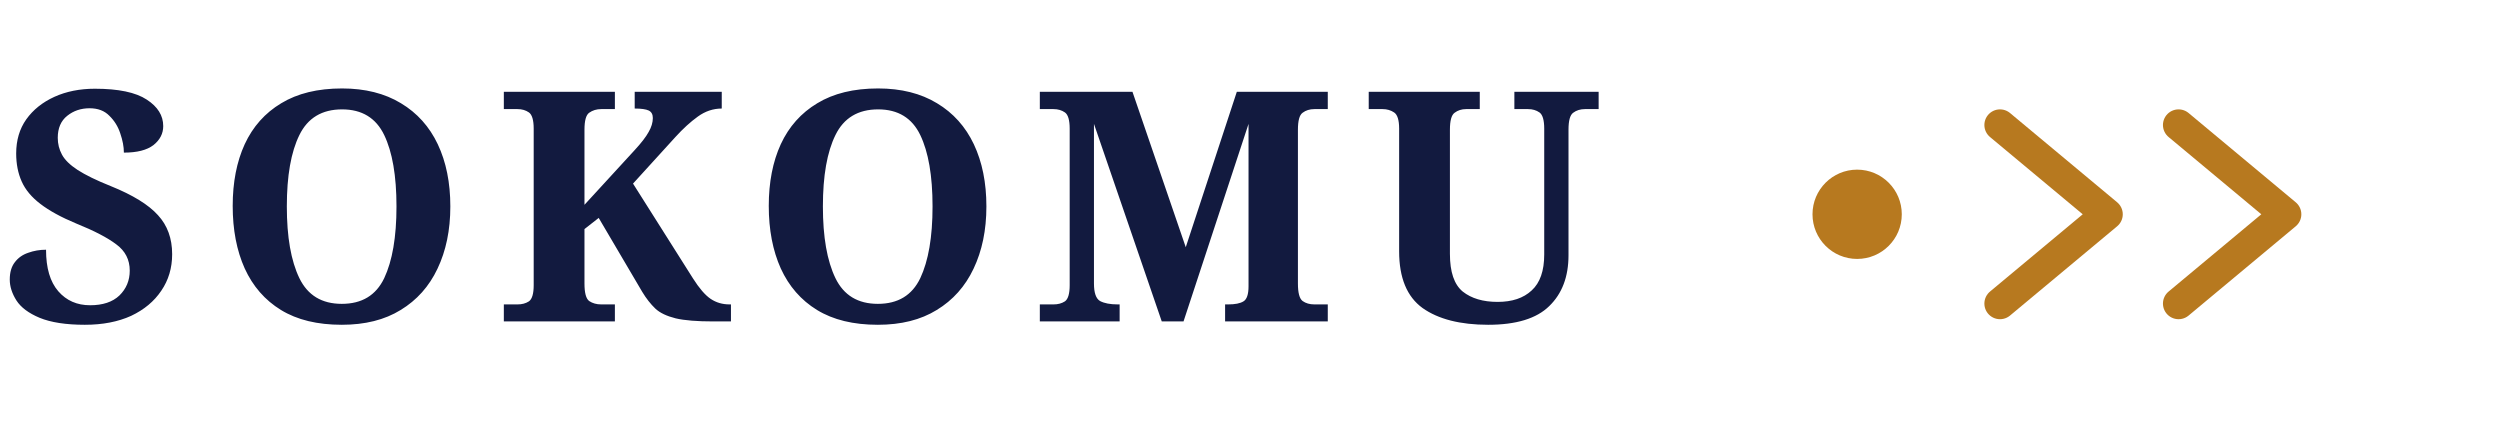
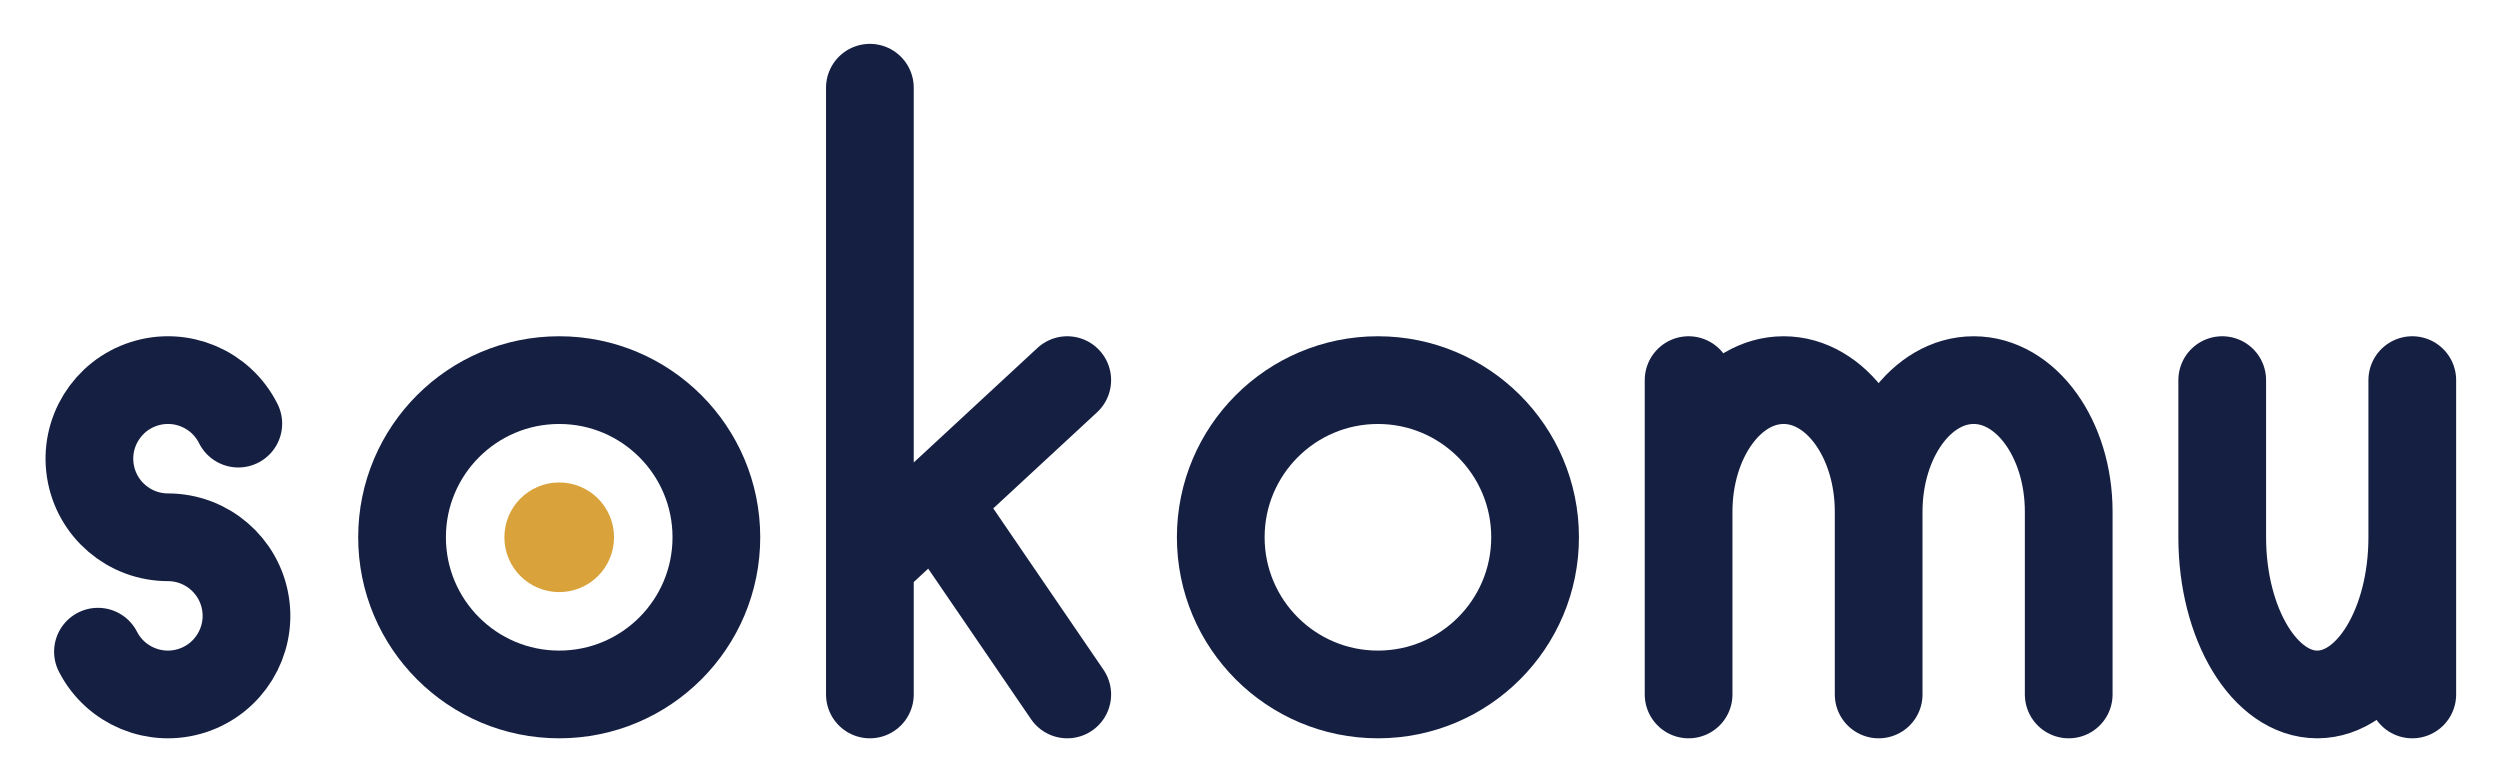
- <svg xmlns="http://www.w3.org/2000/svg" viewBox="0 0 140 24" fill="none" role="img" aria-label="Sokomu wordmark">
-   <text x="0" y="18" fill="#121A3F" font-family="Georgia, serif" font-size="18" font-weight="700" letter-spacing="1.5">SOKOMU</text>
-   <circle cx="104" cy="12" r="2.5" fill="#B7791F" />
-   <path d="M112 7L118 12L112 17M122 7L128 12L122 17" stroke="#B7791F" stroke-width="1.75" stroke-linecap="round" stroke-linejoin="round" />
+ <svg xmlns="http://www.w3.org/2000/svg" viewBox="-12 -12 684 214" role="img" aria-label="sokomu">
+   <g fill="none" stroke="#151F42" stroke-width="24" stroke-linecap="round" stroke-linejoin="round">
+     <path transform="translate(-4 0)" d="M57.2 103.9 A21.5 21.5 0 1 0 38 135 A21.5 21.5 0 1 1 18.8 166.3" />
+     <circle cx="141" cy="135" r="43" />
+     <path transform="translate(214 0)" d="M12 12 V178 M66 92 L12 142 M30 125.3 L66 178" />
+     <circle cx="365" cy="135" r="43" />
+     <path transform="translate(438 0)" d="M12 92 V178 M12 128 A26 36 0 0 1 64 128 V178 M64 128 A26 36 0 0 1 116 128 V178" />
+     <path transform="translate(584 0)" d="M12 92 V135 A26 43 0 0 0 64 135 M64 92 V178" />
+   </g>
+   <circle cx="141" cy="135" r="15" fill="#D9A23A" />
</svg>
